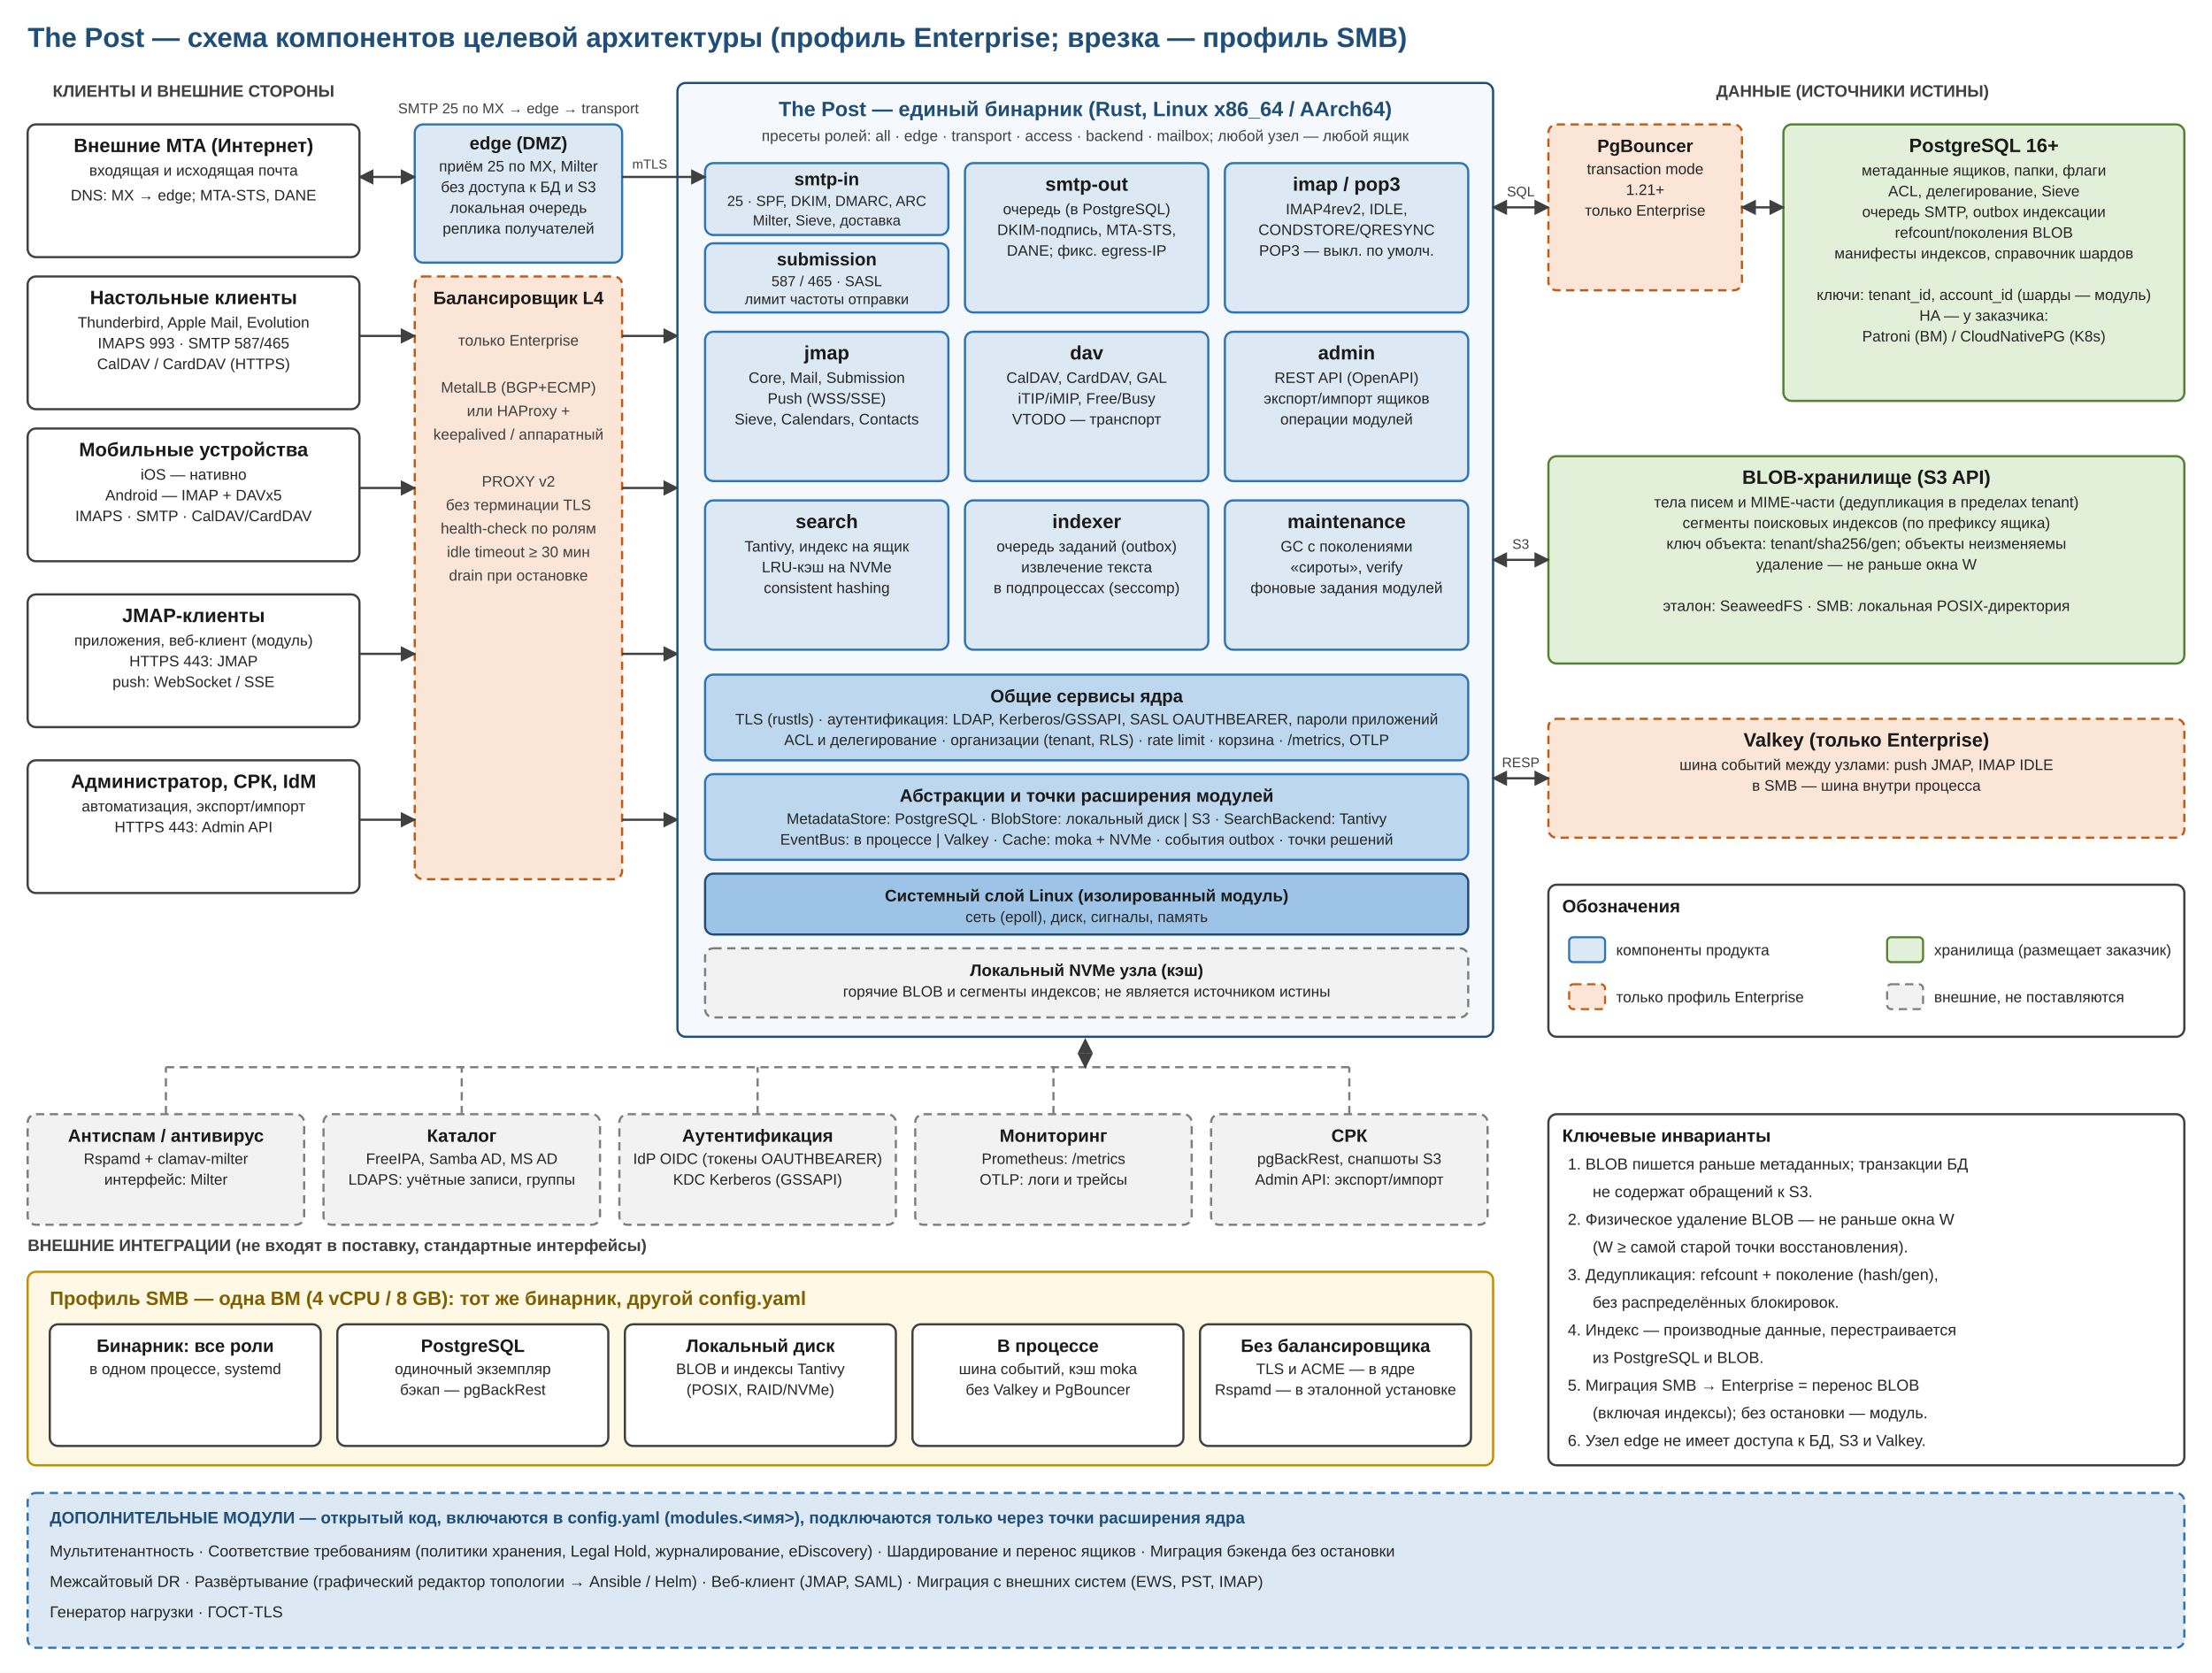
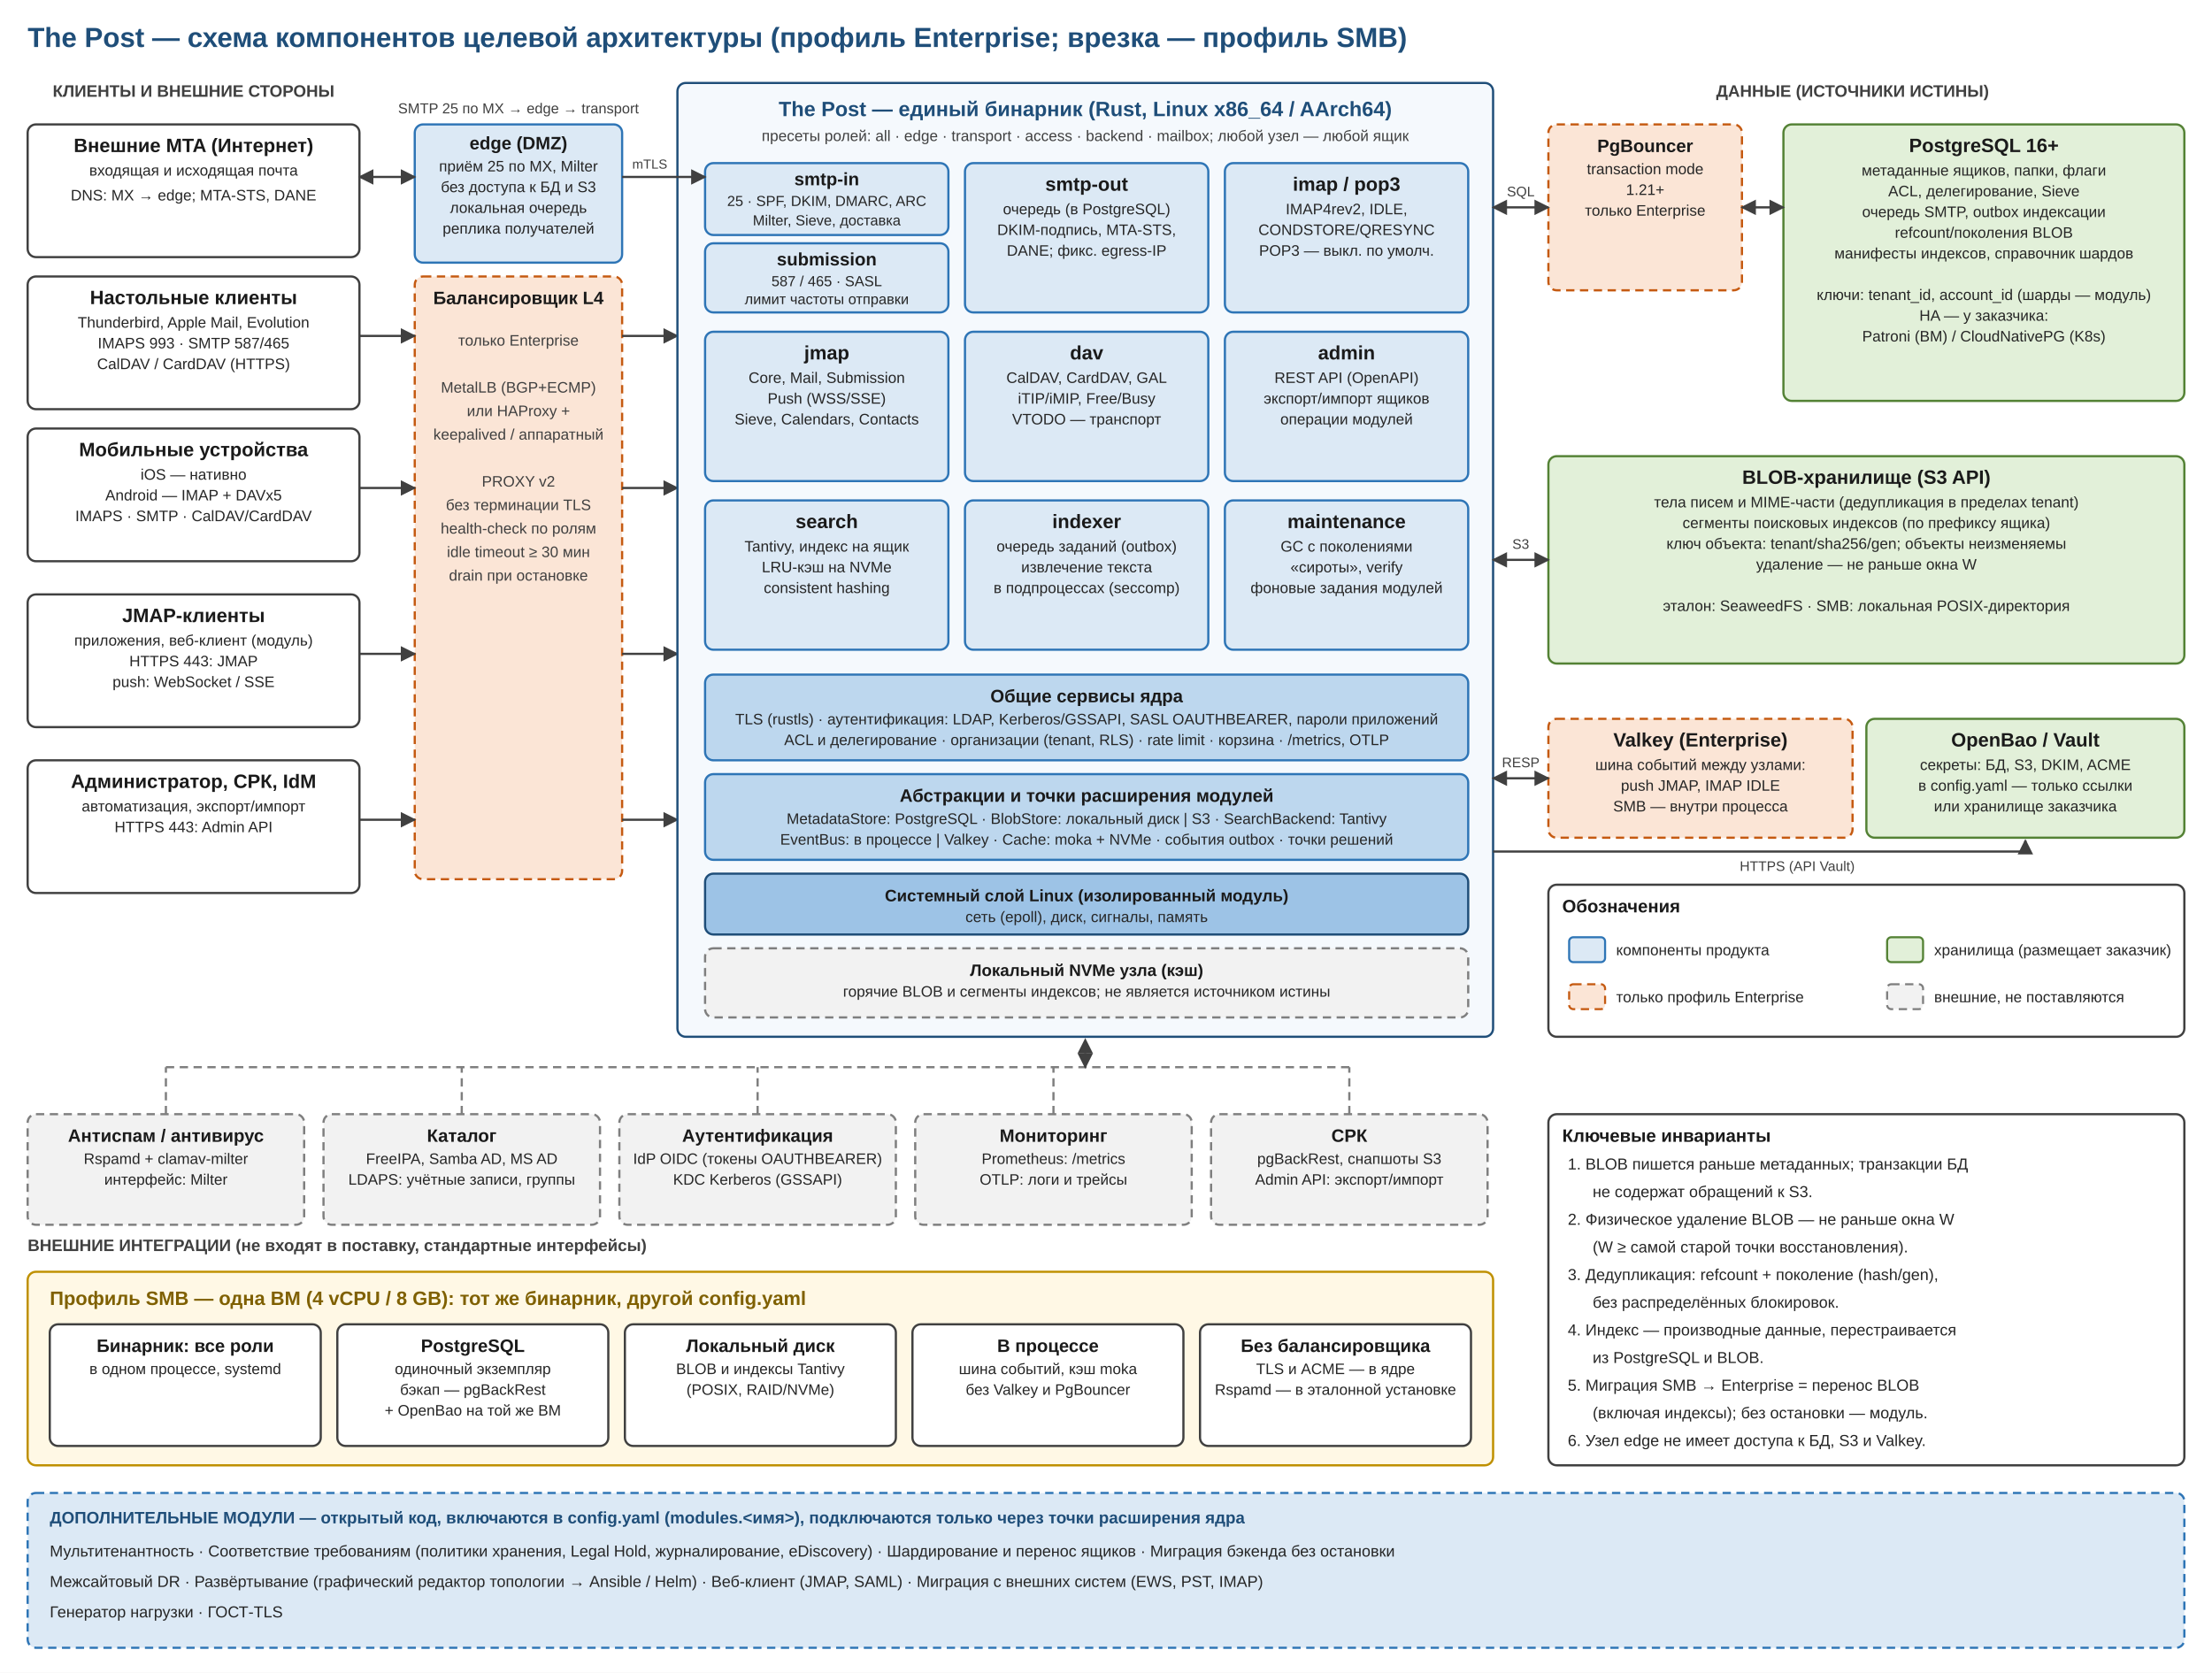
<svg xmlns="http://www.w3.org/2000/svg" width="1600" height="1210" viewBox="0 0 1600 1210" font-family="Arial, 'Liberation Sans', 'DejaVu Sans', sans-serif">
  <defs>
    <marker id="a" viewBox="0 0 10 10" refX="9" refY="5" markerWidth="7" markerHeight="7" orient="auto-start-reverse">
      <path d="M0,0 L10,5 L0,10 z" fill="#404040" />
    </marker>
  </defs>
  <rect width="1600" height="1210" fill="#FFFFFF" />
  <text x="20" y="34" font-size="20" text-anchor="start" fill="#1F4E79" font-weight="bold">The Post — схема компонентов целевой архитектуры (профиль Enterprise; врезка — профиль SMB)</text>
  <text x="140" y="70" font-size="12" text-anchor="middle" fill="#404040" font-weight="bold">КЛИЕНТЫ И ВНЕШНИЕ СТОРОНЫ</text>
  <rect x="20" y="90" width="240" height="96" rx="6" fill="#FFFFFF" stroke="#404040" stroke-width="1.6" />
  <text x="140.0" y="110" font-size="14" font-weight="bold" text-anchor="middle" fill="#1A1A1A">Внешние MTA (Интернет)</text>
  <text x="140.0" y="127" font-size="11" text-anchor="middle" fill="#262626">входящая и исходящая почта</text>
  <text x="140.0" y="145" font-size="11" text-anchor="middle" fill="#262626">DNS: MX → edge; MTA-STS, DANE</text>
  <rect x="20" y="200" width="240" height="96" rx="6" fill="#FFFFFF" stroke="#404040" stroke-width="1.6" />
  <text x="140.0" y="220" font-size="14" font-weight="bold" text-anchor="middle" fill="#1A1A1A">Настольные клиенты</text>
  <text x="140.0" y="237" font-size="11" text-anchor="middle" fill="#262626">Thunderbird, Apple Mail, Evolution</text>
  <text x="140.0" y="252" font-size="11" text-anchor="middle" fill="#262626">IMAPS 993 · SMTP 587/465</text>
  <text x="140.0" y="267" font-size="11" text-anchor="middle" fill="#262626">CalDAV / CardDAV (HTTPS)</text>
  <rect x="20" y="310" width="240" height="96" rx="6" fill="#FFFFFF" stroke="#404040" stroke-width="1.6" />
  <text x="140.0" y="330" font-size="14" font-weight="bold" text-anchor="middle" fill="#1A1A1A">Мобильные устройства</text>
  <text x="140.0" y="347" font-size="11" text-anchor="middle" fill="#262626">iOS — нативно</text>
  <text x="140.0" y="362" font-size="11" text-anchor="middle" fill="#262626">Android — IMAP + DAVx5</text>
  <text x="140.0" y="377" font-size="11" text-anchor="middle" fill="#262626">IMAPS · SMTP · CalDAV/CardDAV</text>
  <rect x="20" y="430" width="240" height="96" rx="6" fill="#FFFFFF" stroke="#404040" stroke-width="1.6" />
  <text x="140.0" y="450" font-size="14" font-weight="bold" text-anchor="middle" fill="#1A1A1A">JMAP-клиенты</text>
  <text x="140.0" y="467" font-size="11" text-anchor="middle" fill="#262626">приложения, веб-клиент (модуль)</text>
  <text x="140.0" y="482" font-size="11" text-anchor="middle" fill="#262626">HTTPS 443: JMAP</text>
  <text x="140.0" y="497" font-size="11" text-anchor="middle" fill="#262626">push: WebSocket / SSE</text>
  <rect x="20" y="550" width="240" height="96" rx="6" fill="#FFFFFF" stroke="#404040" stroke-width="1.6" />
  <text x="140.0" y="570" font-size="14" font-weight="bold" text-anchor="middle" fill="#1A1A1A">Администратор, СРК, IdM</text>
  <text x="140.0" y="587" font-size="11" text-anchor="middle" fill="#262626">автоматизация, экспорт/импорт</text>
  <text x="140.0" y="602" font-size="11" text-anchor="middle" fill="#262626">HTTPS 443: Admin API</text>
  <rect x="300" y="200" width="150" height="436" rx="6" fill="#FBE5D6" stroke="#C55A11" stroke-width="1.6" stroke-dasharray="6 4" />
  <text x="375.0" y="220" font-size="13" font-weight="bold" text-anchor="middle" fill="#1A1A1A">Балансировщик L4</text>
  <text x="375" y="250" font-size="11" text-anchor="middle" fill="#404040">только Enterprise</text>
  <text x="375" y="267" font-size="11" text-anchor="middle" fill="#404040" />
  <text x="375" y="284" font-size="11" text-anchor="middle" fill="#404040">MetalLB (BGP+ECMP)</text>
  <text x="375" y="301" font-size="11" text-anchor="middle" fill="#404040">или HAProxy +</text>
  <text x="375" y="318" font-size="11" text-anchor="middle" fill="#404040">keepalived / аппаратный</text>
  <text x="375" y="335" font-size="11" text-anchor="middle" fill="#404040" />
  <text x="375" y="352" font-size="11" text-anchor="middle" fill="#404040">PROXY v2</text>
  <text x="375" y="369" font-size="11" text-anchor="middle" fill="#404040">без терминации TLS</text>
  <text x="375" y="386" font-size="11" text-anchor="middle" fill="#404040">health-check по ролям</text>
  <text x="375" y="403" font-size="11" text-anchor="middle" fill="#404040">idle timeout ≥ 30 мин</text>
  <text x="375" y="420" font-size="11" text-anchor="middle" fill="#404040">drain при остановке</text>
  <rect x="300" y="90" width="150" height="100" rx="6" fill="#DCE9F5" stroke="#2E75B6" stroke-width="1.6" />
  <text x="375.0" y="108" font-size="13" text-anchor="middle" fill="#1A1A1A" font-weight="bold">edge (DMZ)</text>
  <text x="375.0" y="124" font-size="11" text-anchor="middle" fill="#262626">приём 25 по MX, Milter</text>
  <text x="375.0" y="139" font-size="11" text-anchor="middle" fill="#262626">без доступа к БД и S3</text>
  <text x="375.0" y="154" font-size="11" text-anchor="middle" fill="#262626">локальная очередь</text>
  <text x="375.0" y="169" font-size="11" text-anchor="middle" fill="#262626">реплика получателей</text>
  <path d="M260,128 L300,128" fill="none" stroke="#404040" stroke-width="1.6" marker-end="url(#a)" marker-start="url(#a)" />
  <text x="375" y="82" font-size="10.5" text-anchor="middle" fill="#404040">SMTP 25 по MX → edge → transport</text>
  <path d="M260,243 L300,243" fill="none" stroke="#404040" stroke-width="1.6" marker-end="url(#a)" />
  <text x="280" y="237" font-size="9" text-anchor="middle" fill="#404040" />
  <path d="M260,353 L300,353" fill="none" stroke="#404040" stroke-width="1.6" marker-end="url(#a)" />
  <text x="280" y="347" font-size="9" text-anchor="middle" fill="#404040" />
  <path d="M260,473 L300,473" fill="none" stroke="#404040" stroke-width="1.6" marker-end="url(#a)" />
  <text x="280" y="467" font-size="9" text-anchor="middle" fill="#404040" />
  <path d="M260,593 L300,593" fill="none" stroke="#404040" stroke-width="1.6" marker-end="url(#a)" />
  <text x="280" y="587" font-size="9" text-anchor="middle" fill="#404040" />
  <path d="M450,243 L490,243" fill="none" stroke="#404040" stroke-width="1.6" marker-end="url(#a)" />
  <path d="M450,353 L490,353" fill="none" stroke="#404040" stroke-width="1.6" marker-end="url(#a)" />
  <path d="M450,473 L490,473" fill="none" stroke="#404040" stroke-width="1.6" marker-end="url(#a)" />
  <path d="M450,593 L490,593" fill="none" stroke="#404040" stroke-width="1.6" marker-end="url(#a)" />
  <rect x="490" y="60" width="590" height="690" rx="6" fill="#F5F9FD" stroke="#1F4E79" stroke-width="1.6" />
  <text x="785" y="84" font-size="15" text-anchor="middle" fill="#1F4E79" font-weight="bold">The Post — единый бинарник (Rust, Linux x86_64 / AArch64)</text>
  <text x="785" y="102" font-size="11" text-anchor="middle" fill="#404040">пресеты ролей: all · edge · transport · access · backend · mailbox; любой узел — любой ящик</text>
  <rect x="510" y="118" width="176" height="52" rx="6" fill="#DCE9F5" stroke="#2E75B6" stroke-width="1.6" />
  <text x="598.0" y="134" font-size="13" text-anchor="middle" fill="#1A1A1A" font-weight="bold">smtp-in</text>
  <text x="598.0" y="149" font-size="10.5" text-anchor="middle" fill="#262626">25 · SPF, DKIM, DMARC, ARC</text>
  <text x="598.0" y="163" font-size="10.5" text-anchor="middle" fill="#262626">Milter, Sieve, доставка</text>
  <rect x="510" y="176" width="176" height="50" rx="6" fill="#DCE9F5" stroke="#2E75B6" stroke-width="1.6" />
  <text x="598.0" y="192" font-size="13" text-anchor="middle" fill="#1A1A1A" font-weight="bold">submission</text>
  <text x="598.0" y="207" font-size="10.5" text-anchor="middle" fill="#262626">587 / 465 · SASL</text>
  <text x="598.0" y="220" font-size="10.5" text-anchor="middle" fill="#262626">лимит частоты отправки</text>
  <rect x="698" y="118" width="176" height="108" rx="6" fill="#DCE9F5" stroke="#2E75B6" stroke-width="1.6" />
  <text x="786.0" y="138" font-size="14" font-weight="bold" text-anchor="middle" fill="#1A1A1A">smtp-out</text>
  <text x="786.0" y="155" font-size="11" text-anchor="middle" fill="#262626">очередь (в PostgreSQL)</text>
  <text x="786.0" y="170" font-size="11" text-anchor="middle" fill="#262626">DKIM-подпись, MTA-STS,</text>
  <text x="786.0" y="185" font-size="11" text-anchor="middle" fill="#262626">DANE; фикс. egress-IP</text>
  <rect x="886" y="118" width="176" height="108" rx="6" fill="#DCE9F5" stroke="#2E75B6" stroke-width="1.6" />
  <text x="974.0" y="138" font-size="14" font-weight="bold" text-anchor="middle" fill="#1A1A1A">imap / pop3</text>
  <text x="974.0" y="155" font-size="11" text-anchor="middle" fill="#262626">IMAP4rev2, IDLE,</text>
  <text x="974.0" y="170" font-size="11" text-anchor="middle" fill="#262626">CONDSTORE/QRESYNC</text>
  <text x="974.0" y="185" font-size="11" text-anchor="middle" fill="#262626">POP3 — выкл. по умолч.</text>
  <rect x="510" y="240" width="176" height="108" rx="6" fill="#DCE9F5" stroke="#2E75B6" stroke-width="1.6" />
  <text x="598.0" y="260" font-size="14" font-weight="bold" text-anchor="middle" fill="#1A1A1A">jmap</text>
  <text x="598.0" y="277" font-size="11" text-anchor="middle" fill="#262626">Core, Mail, Submission</text>
  <text x="598.0" y="292" font-size="11" text-anchor="middle" fill="#262626">Push (WSS/SSE)</text>
  <text x="598.0" y="307" font-size="11" text-anchor="middle" fill="#262626">Sieve, Calendars, Contacts</text>
  <rect x="698" y="240" width="176" height="108" rx="6" fill="#DCE9F5" stroke="#2E75B6" stroke-width="1.6" />
  <text x="786.0" y="260" font-size="14" font-weight="bold" text-anchor="middle" fill="#1A1A1A">dav</text>
  <text x="786.0" y="277" font-size="11" text-anchor="middle" fill="#262626">CalDAV, CardDAV, GAL</text>
  <text x="786.0" y="292" font-size="11" text-anchor="middle" fill="#262626">iTIP/iMIP, Free/Busy</text>
  <text x="786.0" y="307" font-size="11" text-anchor="middle" fill="#262626">VTODO — транспорт</text>
  <rect x="886" y="240" width="176" height="108" rx="6" fill="#DCE9F5" stroke="#2E75B6" stroke-width="1.6" />
  <text x="974.0" y="260" font-size="14" font-weight="bold" text-anchor="middle" fill="#1A1A1A">admin</text>
  <text x="974.0" y="277" font-size="11" text-anchor="middle" fill="#262626">REST API (OpenAPI)</text>
  <text x="974.0" y="292" font-size="11" text-anchor="middle" fill="#262626">экспорт/импорт ящиков</text>
  <text x="974.0" y="307" font-size="11" text-anchor="middle" fill="#262626">операции модулей</text>
  <rect x="510" y="362" width="176" height="108" rx="6" fill="#DCE9F5" stroke="#2E75B6" stroke-width="1.6" />
  <text x="598.0" y="382" font-size="14" font-weight="bold" text-anchor="middle" fill="#1A1A1A">search</text>
  <text x="598.0" y="399" font-size="11" text-anchor="middle" fill="#262626">Tantivy, индекс на ящик</text>
  <text x="598.0" y="414" font-size="11" text-anchor="middle" fill="#262626">LRU-кэш на NVMe</text>
  <text x="598.0" y="429" font-size="11" text-anchor="middle" fill="#262626">consistent hashing</text>
  <rect x="698" y="362" width="176" height="108" rx="6" fill="#DCE9F5" stroke="#2E75B6" stroke-width="1.6" />
  <text x="786.0" y="382" font-size="14" font-weight="bold" text-anchor="middle" fill="#1A1A1A">indexer</text>
  <text x="786.0" y="399" font-size="11" text-anchor="middle" fill="#262626">очередь заданий (outbox)</text>
  <text x="786.0" y="414" font-size="11" text-anchor="middle" fill="#262626">извлечение текста</text>
  <text x="786.0" y="429" font-size="11" text-anchor="middle" fill="#262626">в подпроцессах (seccomp)</text>
  <rect x="886" y="362" width="176" height="108" rx="6" fill="#DCE9F5" stroke="#2E75B6" stroke-width="1.6" />
  <text x="974.0" y="382" font-size="14" font-weight="bold" text-anchor="middle" fill="#1A1A1A">maintenance</text>
  <text x="974.0" y="399" font-size="11" text-anchor="middle" fill="#262626">GC с поколениями</text>
  <text x="974.0" y="414" font-size="11" text-anchor="middle" fill="#262626">«сироты», verify</text>
  <text x="974.0" y="429" font-size="11" text-anchor="middle" fill="#262626">фоновые задания модулей</text>
  <rect x="510" y="488" width="552" height="62" rx="6" fill="#BDD7EE" stroke="#2E75B6" stroke-width="1.6" />
  <text x="786.0" y="508" font-size="13" font-weight="bold" text-anchor="middle" fill="#1A1A1A">Общие сервисы ядра</text>
  <text x="786.0" y="524" font-size="11" text-anchor="middle" fill="#262626">TLS (rustls) · аутентификация: LDAP, Kerberos/GSSAPI, SASL OAUTHBEARER, пароли приложений</text>
  <text x="786.0" y="539" font-size="11" text-anchor="middle" fill="#262626">ACL и делегирование · организации (tenant, RLS) · rate limit · корзина · /metrics, OTLP</text>
  <rect x="510" y="560" width="552" height="62" rx="6" fill="#BDD7EE" stroke="#2E75B6" stroke-width="1.6" />
  <text x="786.0" y="580" font-size="13" font-weight="bold" text-anchor="middle" fill="#1A1A1A">Абстракции и точки расширения модулей</text>
  <text x="786.0" y="596" font-size="11" text-anchor="middle" fill="#262626">MetadataStore: PostgreSQL · BlobStore: локальный диск | S3 · SearchBackend: Tantivy</text>
  <text x="786.0" y="611" font-size="11" text-anchor="middle" fill="#262626">EventBus: в процессе | Valkey · Cache: moka + NVMe · события outbox · точки решений</text>
  <rect x="510" y="632" width="552" height="44" rx="6" fill="#9DC3E6" stroke="#1F4E79" stroke-width="1.6" />
  <text x="786.0" y="652" font-size="12" font-weight="bold" text-anchor="middle" fill="#1A1A1A">Системный слой Linux (изолированный модуль)</text>
  <text x="786.0" y="667" font-size="11" text-anchor="middle" fill="#262626">сеть (epoll), диск, сигналы, память</text>
  <rect x="510" y="686" width="552" height="50" rx="6" fill="#F2F2F2" stroke="#7F7F7F" stroke-width="1.6" stroke-dasharray="6 4" />
  <text x="786.0" y="706" font-size="12" font-weight="bold" text-anchor="middle" fill="#1A1A1A">Локальный NVMe узла (кэш)</text>
  <text x="786.0" y="721" font-size="11" text-anchor="middle" fill="#262626">горячие BLOB и сегменты индексов; не является источником истины</text>
  <text x="1340" y="70" font-size="12" text-anchor="middle" fill="#404040" font-weight="bold">ДАННЫЕ (ИСТОЧНИКИ ИСТИНЫ)</text>
  <rect x="1120" y="90" width="140" height="120" rx="6" fill="#FBE5D6" stroke="#C55A11" stroke-width="1.6" stroke-dasharray="6 4" />
  <text x="1190.0" y="110" font-size="13" font-weight="bold" text-anchor="middle" fill="#1A1A1A">PgBouncer</text>
  <text x="1190.0" y="126" font-size="11" text-anchor="middle" fill="#262626">transaction mode</text>
  <text x="1190.0" y="141" font-size="11" text-anchor="middle" fill="#262626">1.21+</text>
  <text x="1190.0" y="156" font-size="11" text-anchor="middle" fill="#262626">только Enterprise</text>
  <rect x="1290" y="90" width="290" height="200" rx="6" fill="#E2F0D9" stroke="#548235" stroke-width="1.6" />
  <text x="1435.0" y="110" font-size="14" font-weight="bold" text-anchor="middle" fill="#1A1A1A">PostgreSQL 16+</text>
  <text x="1435.0" y="127" font-size="11" text-anchor="middle" fill="#262626">метаданные ящиков, папки, флаги</text>
  <text x="1435.0" y="142" font-size="11" text-anchor="middle" fill="#262626">ACL, делегирование, Sieve</text>
  <text x="1435.0" y="157" font-size="11" text-anchor="middle" fill="#262626">очередь SMTP, outbox индексации</text>
  <text x="1435.0" y="172" font-size="11" text-anchor="middle" fill="#262626">refcount/поколения BLOB</text>
  <text x="1435.0" y="187" font-size="11" text-anchor="middle" fill="#262626">манифесты индексов, справочник шардов</text>
  <text x="1435.0" y="202" font-size="11" text-anchor="middle" fill="#262626" />
  <text x="1435.0" y="217" font-size="11" text-anchor="middle" fill="#262626">ключи: tenant_id, account_id (шарды — модуль)</text>
  <text x="1435.0" y="232" font-size="11" text-anchor="middle" fill="#262626">HA — у заказчика:</text>
  <text x="1435.0" y="247" font-size="11" text-anchor="middle" fill="#262626">Patroni (ВМ) / CloudNativePG (K8s)</text>
  <rect x="1120" y="330" width="460" height="150" rx="6" fill="#E2F0D9" stroke="#548235" stroke-width="1.6" />
  <text x="1350.0" y="350" font-size="14" font-weight="bold" text-anchor="middle" fill="#1A1A1A">BLOB-хранилище (S3 API)</text>
  <text x="1350.0" y="367" font-size="11" text-anchor="middle" fill="#262626">тела писем и MIME-части (дедупликация в пределах tenant)</text>
  <text x="1350.0" y="382" font-size="11" text-anchor="middle" fill="#262626">сегменты поисковых индексов (по префиксу ящика)</text>
  <text x="1350.0" y="397" font-size="11" text-anchor="middle" fill="#262626">ключ объекта: tenant/sha256/gen; объекты неизменяемы</text>
  <text x="1350.0" y="412" font-size="11" text-anchor="middle" fill="#262626">удаление — не раньше окна W</text>
  <text x="1350.0" y="427" font-size="11" text-anchor="middle" fill="#262626" />
  <text x="1350.0" y="442" font-size="11" text-anchor="middle" fill="#262626">эталон: SeaweedFS · SMB: локальная POSIX-директория</text>
-   <rect x="1120" y="520" width="460" height="86" rx="6" fill="#FBE5D6" stroke="#C55A11" stroke-width="1.6" stroke-dasharray="6 4" />
-   <text x="1350.0" y="540" font-size="14" font-weight="bold" text-anchor="middle" fill="#1A1A1A">Valkey (только Enterprise)</text>
-   <text x="1350.0" y="557" font-size="11" text-anchor="middle" fill="#262626">шина событий между узлами: push JMAP, IMAP IDLE</text>
-   <text x="1350.0" y="572" font-size="11" text-anchor="middle" fill="#262626">в SMB — шина внутри процесса</text>
+   <rect x="1120" y="520" width="220" height="86" rx="6" fill="#FBE5D6" stroke="#C55A11" stroke-width="1.6" stroke-dasharray="6 4" />
+   <rect x="1350" y="520" width="230" height="86" rx="6" fill="#E2F0D9" stroke="#548235" stroke-width="1.6" />
+   <text x="1465.0" y="540" font-size="14" font-weight="bold" text-anchor="middle" fill="#1A1A1A">OpenBao / Vault</text>
+   <text x="1465.0" y="557" font-size="11" text-anchor="middle" fill="#262626">секреты: БД, S3, DKIM, ACME</text>
+   <text x="1465.0" y="572" font-size="11" text-anchor="middle" fill="#262626">в config.yaml — только ссылки</text>
+   <text x="1465.0" y="587" font-size="11" text-anchor="middle" fill="#262626">или хранилище заказчика</text>
+   <path d="M1080,616 L1465,616 L1465,608" fill="none" stroke="#404040" stroke-width="1.6" marker-end="url(#a)" />
+   <text x="1300" y="630" font-size="10" text-anchor="middle" fill="#404040">HTTPS (API Vault)</text>
+   <text x="1230.0" y="540" font-size="14" font-weight="bold" text-anchor="middle" fill="#1A1A1A">Valkey (Enterprise)</text>
+   <text x="1230.0" y="557" font-size="11" text-anchor="middle" fill="#262626">шина событий между узлами:</text>
+   <text x="1230.0" y="572" font-size="11" text-anchor="middle" fill="#262626">push JMAP, IMAP IDLE</text>
+   <text x="1230.0" y="587" font-size="11" text-anchor="middle" fill="#262626">SMB — внутри процесса</text>
  <path d="M1080,150 L1120,150" fill="none" stroke="#404040" stroke-width="1.6" marker-end="url(#a)" marker-start="url(#a)" />
  <path d="M1260,150 L1290,150" fill="none" stroke="#404040" stroke-width="1.6" marker-end="url(#a)" marker-start="url(#a)" />
  <text x="1100" y="142" font-size="10" text-anchor="middle" fill="#404040">SQL</text>
  <path d="M1080,405 L1120,405" fill="none" stroke="#404040" stroke-width="1.6" marker-end="url(#a)" marker-start="url(#a)" />
  <text x="1100" y="397" font-size="10" text-anchor="middle" fill="#404040">S3</text>
  <path d="M1080,563 L1120,563" fill="none" stroke="#404040" stroke-width="1.6" marker-end="url(#a)" marker-start="url(#a)" />
  <text x="1100" y="555" font-size="10" text-anchor="middle" fill="#404040">RESP</text>
  <rect x="1120" y="640" width="460" height="110" rx="6" fill="#FFFFFF" stroke="#404040" stroke-width="1.6" />
  <text x="1130" y="660" font-size="13" font-weight="bold" text-anchor="start" fill="#1A1A1A">Обозначения</text>
  <rect x="1135" y="678" width="26" height="18" rx="3" fill="#DCE9F5" stroke="#2E75B6" stroke-width="1.5" />
  <text x="1169" y="691" font-size="11" text-anchor="start" fill="#262626">компоненты продукта</text>
  <rect x="1365" y="678" width="26" height="18" rx="3" fill="#E2F0D9" stroke="#548235" stroke-width="1.5" />
  <text x="1399" y="691" font-size="11" text-anchor="start" fill="#262626">хранилища (размещает заказчик)</text>
  <rect x="1135" y="712" width="26" height="18" rx="3" fill="#FBE5D6" stroke="#C55A11" stroke-width="1.5" stroke-dasharray="6 4" />
  <text x="1169" y="725" font-size="11" text-anchor="start" fill="#262626">только профиль Enterprise</text>
  <rect x="1365" y="712" width="26" height="18" rx="3" fill="#F2F2F2" stroke="#7F7F7F" stroke-width="1.5" stroke-dasharray="6 4" />
  <text x="1399" y="725" font-size="11" text-anchor="start" fill="#262626">внешние, не поставляются</text>
  <text x="20" y="905" font-size="12" text-anchor="start" fill="#404040" font-weight="bold">ВНЕШНИЕ ИНТЕГРАЦИИ (не входят в поставку, стандартные интерфейсы)</text>
  <path d="M120,772 L976,772" stroke="#7F7F7F" stroke-width="1.6" stroke-dasharray="6 4" fill="none" />
  <path d="M785,772 L785,752" fill="none" stroke="#404040" stroke-width="1.6" marker-end="url(#a)" marker-start="url(#a)" stroke-dasharray="6 4" />
  <rect x="20" y="806" width="200" height="80" rx="6" fill="#F2F2F2" stroke="#7F7F7F" stroke-width="1.6" stroke-dasharray="6 4" />
  <text x="120.0" y="826" font-size="13" font-weight="bold" text-anchor="middle" fill="#1A1A1A">Антиспам / антивирус</text>
  <text x="120.0" y="842" font-size="11" text-anchor="middle" fill="#262626">Rspamd + clamav-milter</text>
  <text x="120.0" y="857" font-size="11" text-anchor="middle" fill="#262626">интерфейс: Milter</text>
  <path d="M120,806 L120,772" stroke="#7F7F7F" stroke-width="1.6" stroke-dasharray="6 4" fill="none" />
  <rect x="234" y="806" width="200" height="80" rx="6" fill="#F2F2F2" stroke="#7F7F7F" stroke-width="1.6" stroke-dasharray="6 4" />
  <text x="334.0" y="826" font-size="13" font-weight="bold" text-anchor="middle" fill="#1A1A1A">Каталог</text>
  <text x="334.0" y="842" font-size="11" text-anchor="middle" fill="#262626">FreeIPA, Samba AD, MS AD</text>
  <text x="334.0" y="857" font-size="11" text-anchor="middle" fill="#262626">LDAPS: учётные записи, группы</text>
  <path d="M334,806 L334,772" stroke="#7F7F7F" stroke-width="1.6" stroke-dasharray="6 4" fill="none" />
  <rect x="448" y="806" width="200" height="80" rx="6" fill="#F2F2F2" stroke="#7F7F7F" stroke-width="1.6" stroke-dasharray="6 4" />
  <text x="548.0" y="826" font-size="13" font-weight="bold" text-anchor="middle" fill="#1A1A1A">Аутентификация</text>
  <text x="548.0" y="842" font-size="11" text-anchor="middle" fill="#262626">IdP OIDC (токены OAUTHBEARER)</text>
  <text x="548.0" y="857" font-size="11" text-anchor="middle" fill="#262626">KDC Kerberos (GSSAPI)</text>
  <path d="M548,806 L548,772" stroke="#7F7F7F" stroke-width="1.6" stroke-dasharray="6 4" fill="none" />
  <rect x="662" y="806" width="200" height="80" rx="6" fill="#F2F2F2" stroke="#7F7F7F" stroke-width="1.6" stroke-dasharray="6 4" />
  <text x="762.0" y="826" font-size="13" font-weight="bold" text-anchor="middle" fill="#1A1A1A">Мониторинг</text>
  <text x="762.0" y="842" font-size="11" text-anchor="middle" fill="#262626">Prometheus: /metrics</text>
  <text x="762.0" y="857" font-size="11" text-anchor="middle" fill="#262626">OTLP: логи и трейсы</text>
  <path d="M762,806 L762,772" stroke="#7F7F7F" stroke-width="1.6" stroke-dasharray="6 4" fill="none" />
  <rect x="876" y="806" width="200" height="80" rx="6" fill="#F2F2F2" stroke="#7F7F7F" stroke-width="1.6" stroke-dasharray="6 4" />
  <text x="976.0" y="826" font-size="13" font-weight="bold" text-anchor="middle" fill="#1A1A1A">СРК</text>
  <text x="976.0" y="842" font-size="11" text-anchor="middle" fill="#262626">pgBackRest, снапшоты S3</text>
  <text x="976.0" y="857" font-size="11" text-anchor="middle" fill="#262626">Admin API: экспорт/импорт</text>
  <path d="M976,806 L976,772" stroke="#7F7F7F" stroke-width="1.6" stroke-dasharray="6 4" fill="none" />
  <rect x="20" y="920" width="1060" height="140" rx="6" fill="#FFF8E5" stroke="#BF9000" stroke-width="1.6" />
  <text x="36" y="944" font-size="14" text-anchor="start" fill="#7F6000" font-weight="bold">Профиль SMB — одна ВМ (4 vCPU / 8 GB): тот же бинарник, другой config.yaml</text>
  <rect x="36" y="958" width="196" height="88" rx="6" fill="#FFFFFF" stroke="#404040" stroke-width="1.6" />
  <text x="134.0" y="978" font-size="13" font-weight="bold" text-anchor="middle" fill="#1A1A1A">Бинарник: все роли</text>
  <text x="134.0" y="994" font-size="11" text-anchor="middle" fill="#262626">в одном процессе, systemd</text>
  <rect x="244" y="958" width="196" height="88" rx="6" fill="#FFFFFF" stroke="#404040" stroke-width="1.6" />
  <text x="342.0" y="978" font-size="13" font-weight="bold" text-anchor="middle" fill="#1A1A1A">PostgreSQL</text>
  <text x="342.0" y="994" font-size="11" text-anchor="middle" fill="#262626">одиночный экземпляр</text>
  <text x="342.0" y="1009" font-size="11" text-anchor="middle" fill="#262626">бэкап — pgBackRest</text>
+   <text x="342.0" y="1024" font-size="11" text-anchor="middle" fill="#262626">+ OpenBao на той же ВМ</text>
  <rect x="452" y="958" width="196" height="88" rx="6" fill="#FFFFFF" stroke="#404040" stroke-width="1.6" />
  <text x="550.0" y="978" font-size="13" font-weight="bold" text-anchor="middle" fill="#1A1A1A">Локальный диск</text>
  <text x="550.0" y="994" font-size="11" text-anchor="middle" fill="#262626">BLOB и индексы Tantivy</text>
  <text x="550.0" y="1009" font-size="11" text-anchor="middle" fill="#262626">(POSIX, RAID/NVMe)</text>
  <rect x="660" y="958" width="196" height="88" rx="6" fill="#FFFFFF" stroke="#404040" stroke-width="1.6" />
  <text x="758.0" y="978" font-size="13" font-weight="bold" text-anchor="middle" fill="#1A1A1A">В процессе</text>
  <text x="758.0" y="994" font-size="11" text-anchor="middle" fill="#262626">шина событий, кэш moka</text>
  <text x="758.0" y="1009" font-size="11" text-anchor="middle" fill="#262626">без Valkey и PgBouncer</text>
  <rect x="868" y="958" width="196" height="88" rx="6" fill="#FFFFFF" stroke="#404040" stroke-width="1.6" />
  <text x="966.0" y="978" font-size="13" font-weight="bold" text-anchor="middle" fill="#1A1A1A">Без балансировщика</text>
  <text x="966.0" y="994" font-size="11" text-anchor="middle" fill="#262626">TLS и ACME — в ядре</text>
  <text x="966.0" y="1009" font-size="11" text-anchor="middle" fill="#262626">Rspamd — в эталонной установке</text>
  <rect x="1120" y="806" width="460" height="254" rx="6" fill="#FFFFFF" stroke="#404040" stroke-width="1.6" />
  <text x="1130" y="826" font-size="13" font-weight="bold" text-anchor="start" fill="#1A1A1A">Ключевые инварианты</text>
  <text x="1134" y="846" font-size="11.5" text-anchor="start" fill="#262626">1. BLOB пишется раньше метаданных; транзакции БД</text>
  <text x="1152" y="866" font-size="11.5" text-anchor="start" fill="#262626">не содержат обращений к S3.</text>
  <text x="1134" y="886" font-size="11.5" text-anchor="start" fill="#262626">2. Физическое удаление BLOB — не раньше окна W</text>
  <text x="1152" y="906" font-size="11.5" text-anchor="start" fill="#262626">(W ≥ самой старой точки восстановления).</text>
  <text x="1134" y="926" font-size="11.5" text-anchor="start" fill="#262626">3. Дедупликация: refcount + поколение (hash/gen),</text>
  <text x="1152" y="946" font-size="11.5" text-anchor="start" fill="#262626">без распределённых блокировок.</text>
  <text x="1134" y="966" font-size="11.5" text-anchor="start" fill="#262626">4. Индекс — производные данные, перестраивается</text>
  <text x="1152" y="986" font-size="11.5" text-anchor="start" fill="#262626">из PostgreSQL и BLOB.</text>
  <text x="1134" y="1006" font-size="11.5" text-anchor="start" fill="#262626">5. Миграция SMB → Enterprise = перенос BLOB</text>
  <text x="1152" y="1026" font-size="11.5" text-anchor="start" fill="#262626">(включая индексы); без остановки — модуль.</text>
  <text x="1134" y="1046" font-size="11.5" text-anchor="start" fill="#262626">6. Узел edge не имеет доступа к БД, S3 и Valkey.</text>
  <path d="M450,128 L510,128" fill="none" stroke="#404040" stroke-width="1.6" marker-end="url(#a)" />
  <text x="470" y="122" font-size="9.5" text-anchor="middle" fill="#404040">mTLS</text>
  <rect x="20" y="1080" width="1560" height="112" rx="6" fill="#DCE9F5" stroke="#2E75B6" stroke-width="1.6" stroke-dasharray="6 4" />
  <text x="36" y="1102" font-size="12" text-anchor="start" fill="#1F4E79" font-weight="bold">ДОПОЛНИТЕЛЬНЫЕ МОДУЛИ — открытый код, включаются в config.yaml (modules.&lt;имя&gt;), подключаются только через точки расширения ядра</text>
  <text x="36" y="1126" font-size="11.5" text-anchor="start" fill="#262626">Мультитенантность · Соответствие требованиям (политики хранения, Legal Hold, журналирование, eDiscovery) · Шардирование и перенос ящиков · Миграция бэкенда без остановки</text>
  <text x="36" y="1148" font-size="11.5" text-anchor="start" fill="#262626">Межсайтовый DR · Развёртывание (графический редактор топологии → Ansible / Helm) · Веб-клиент (JMAP, SAML) · Миграция с внешних систем (EWS, PST, IMAP)</text>
  <text x="36" y="1170" font-size="11.5" text-anchor="start" fill="#262626">Генератор нагрузки · ГОСТ-TLS</text>
</svg>
